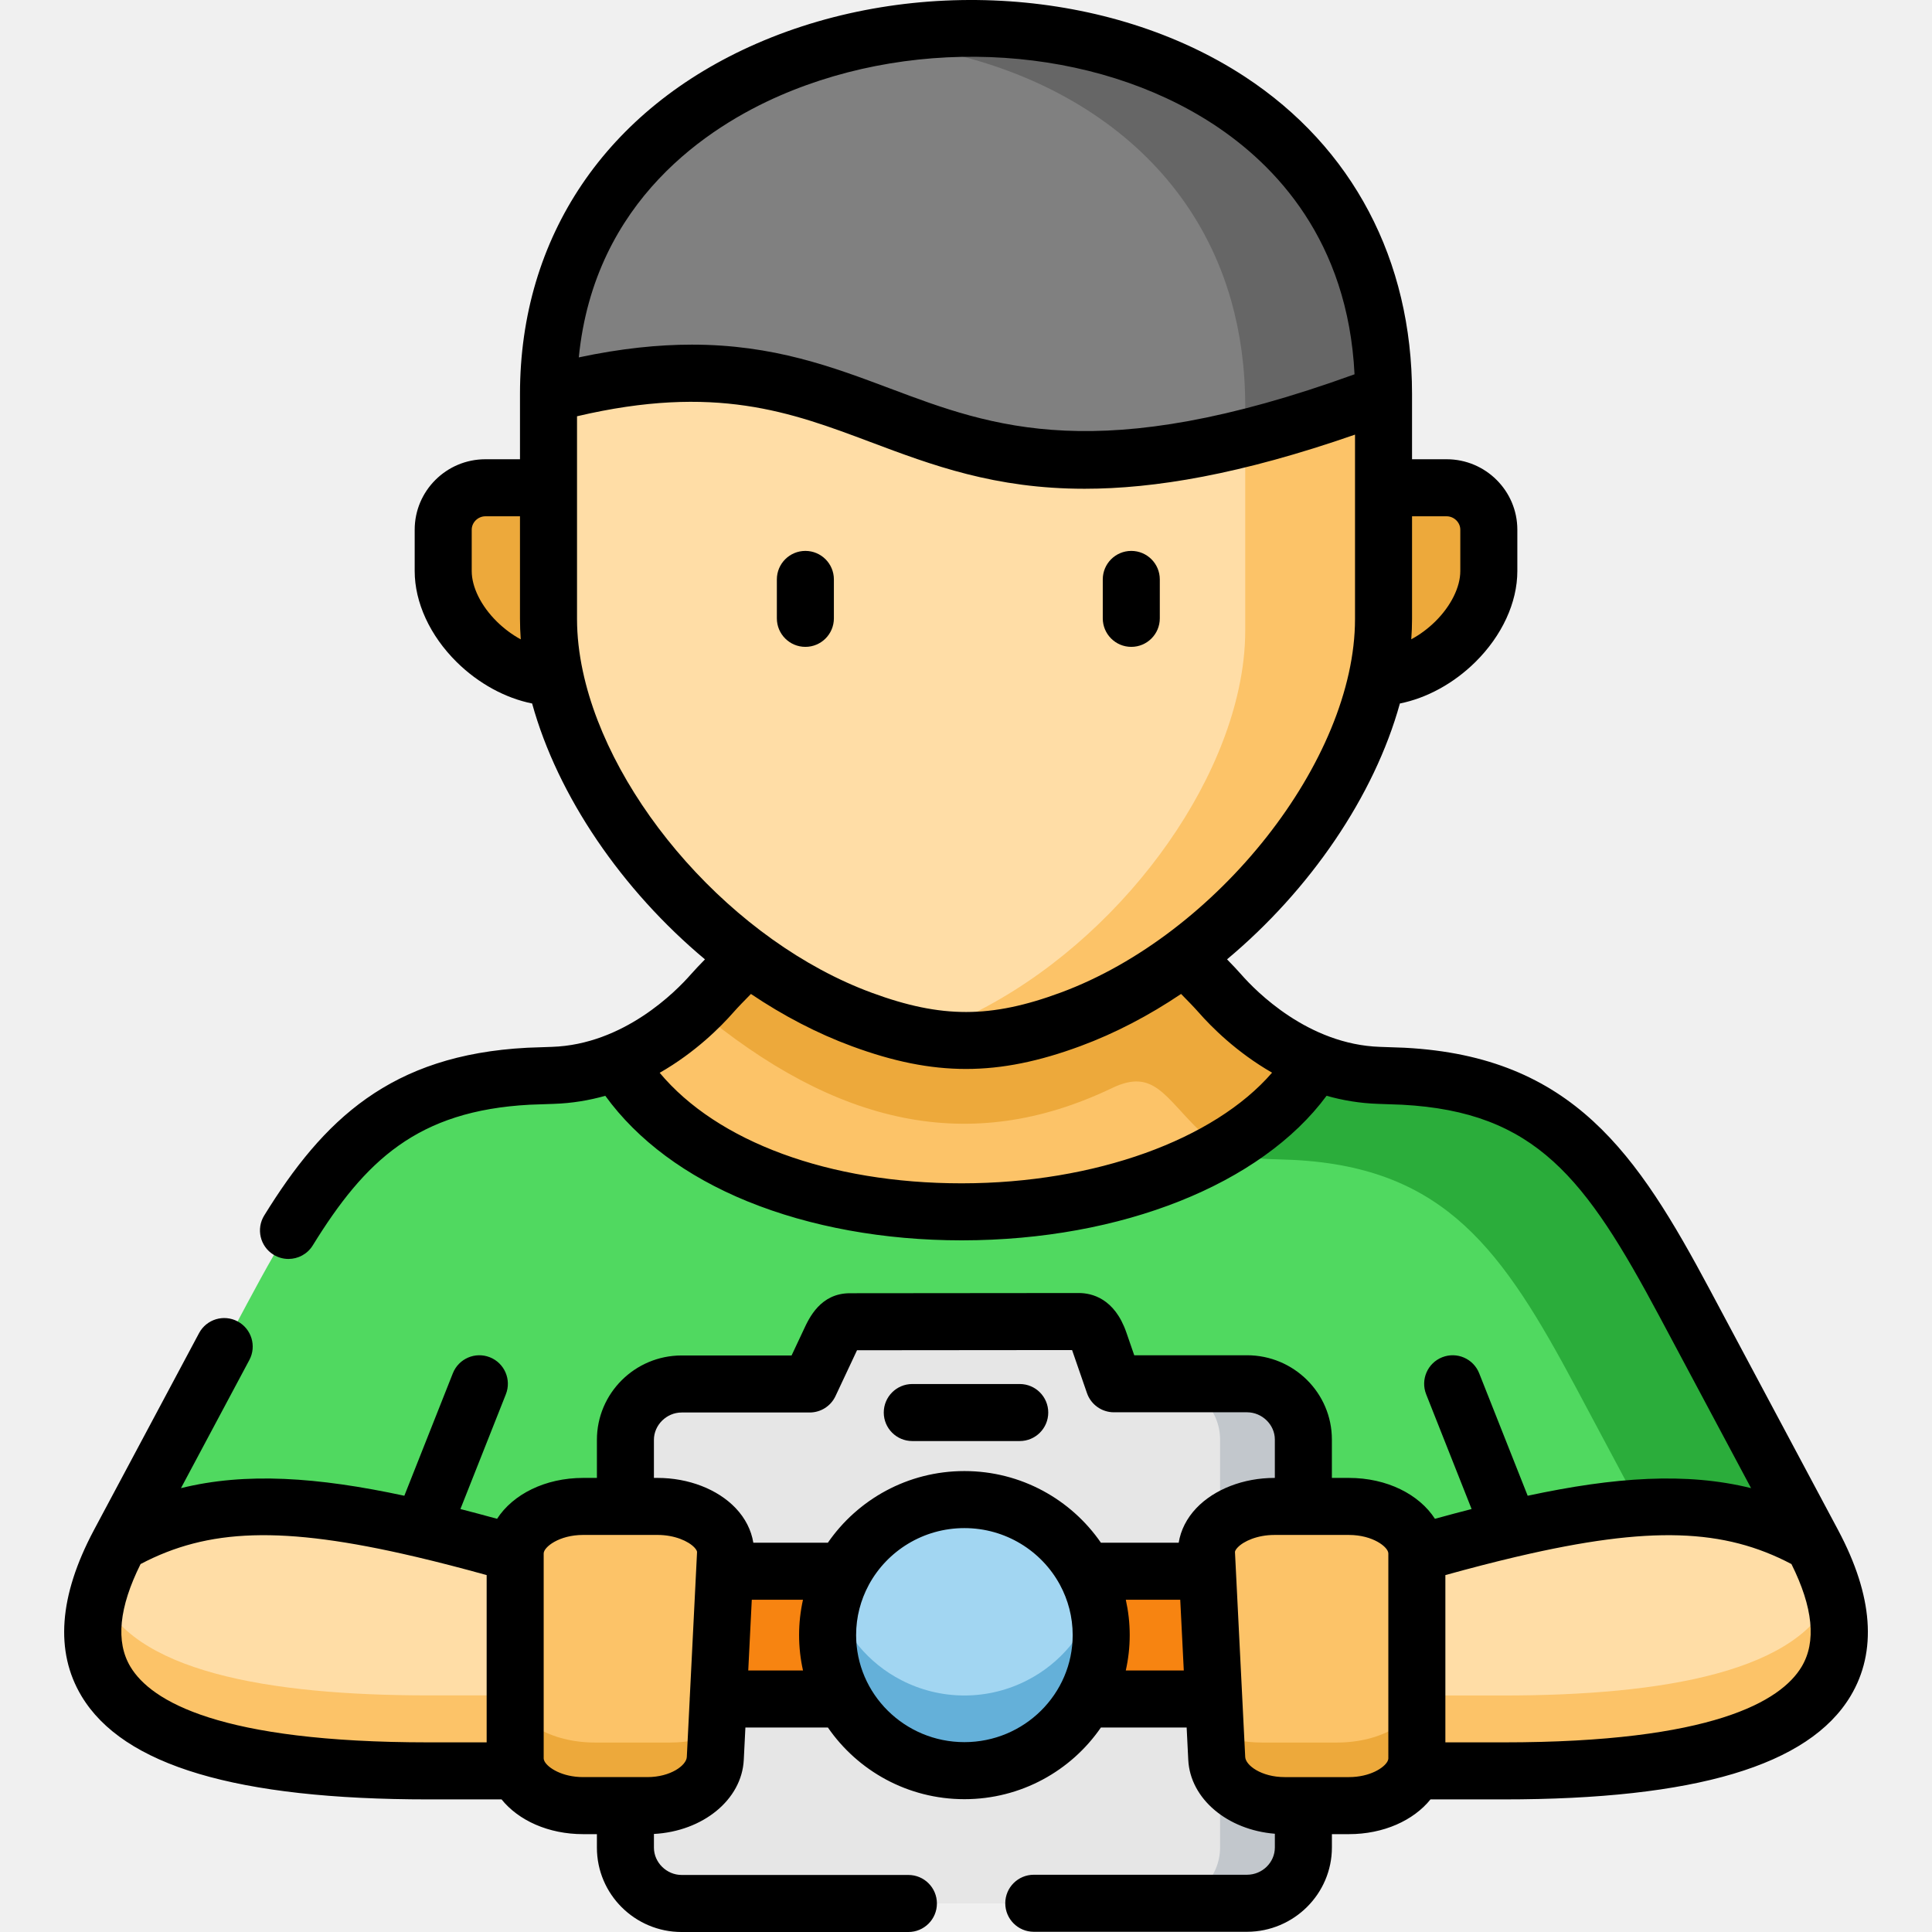
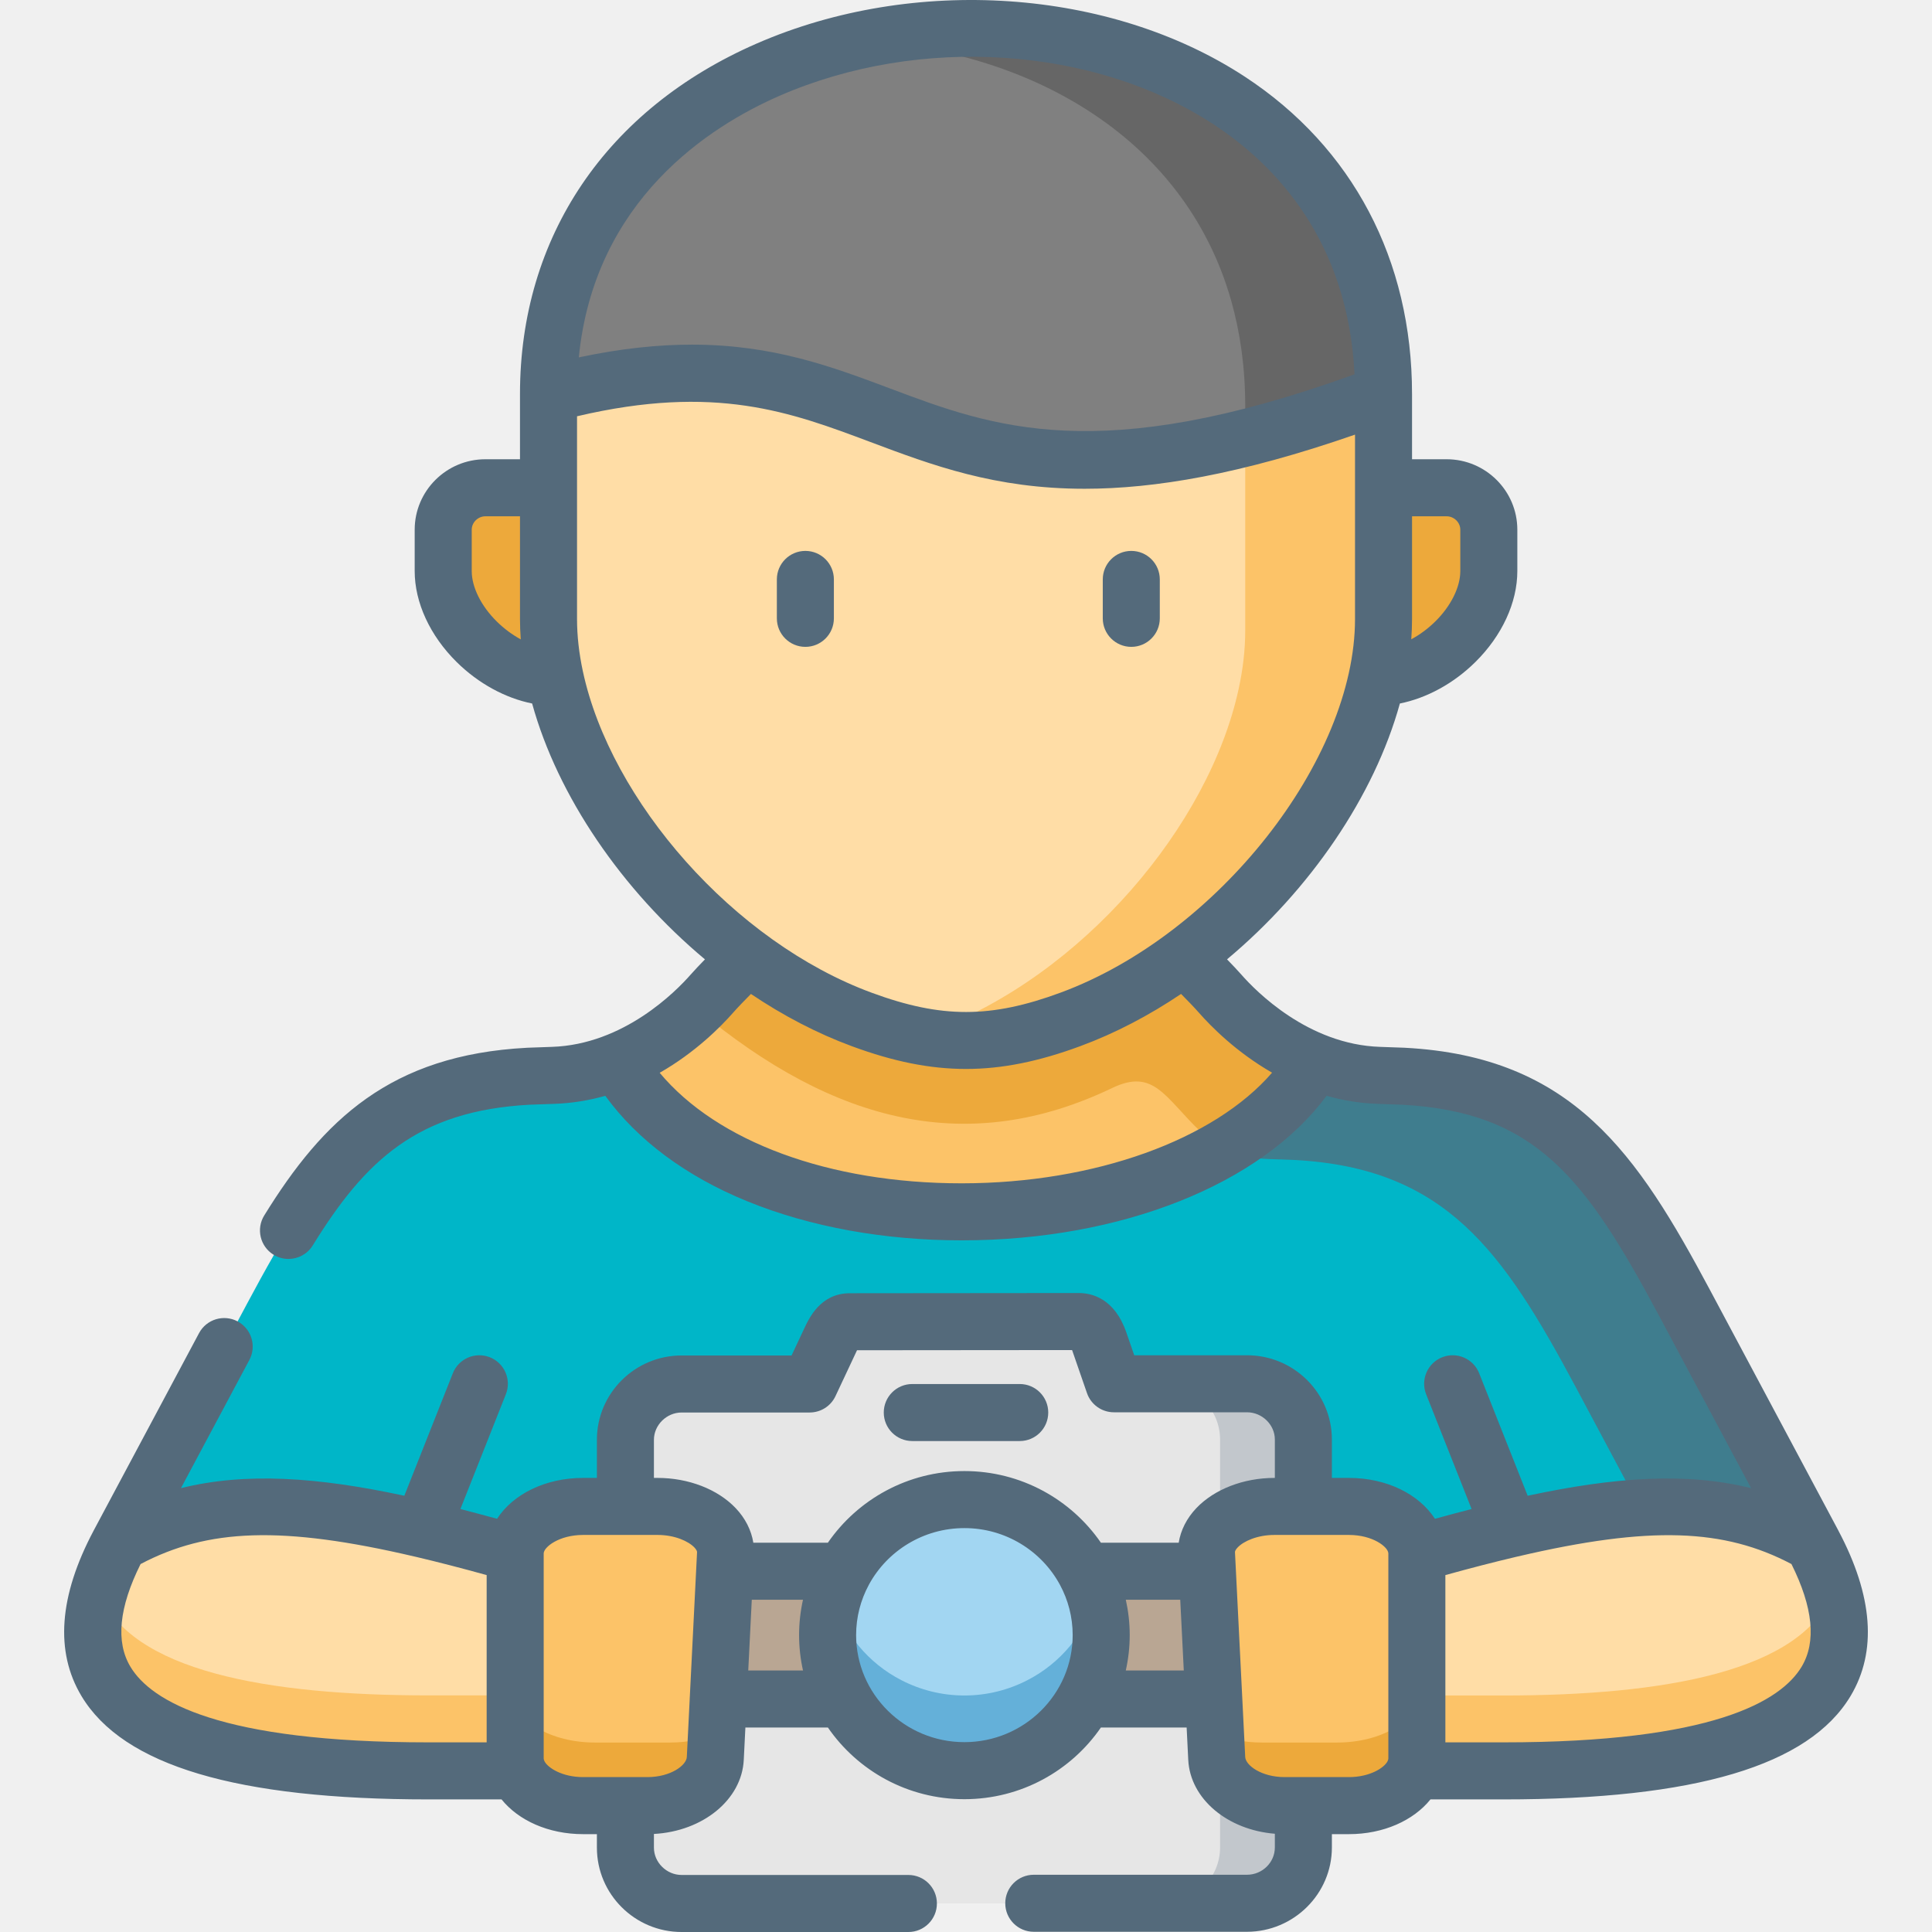
- <svg xmlns="http://www.w3.org/2000/svg" height="512pt" viewBox="-17 0 512 512.002" width="512pt">
-   <g fill-rule="evenodd">
-     <path d="m154.09 154.375-25.73-25.109h-16.727c-6.145 0-11.18 4.988-11.18 11.109v10.969c0 14.027 15.641 28.309 29.621 28.137zm0 0" fill="#eda93b" />
-     <path d="m235.086 230.832-53.977 22.699c-.43.594-6.547 6.488-9.406 9.75-5.719 6.543-14.438 13.828-25.188 18.078 15.867 27.066 53.719 54.27 91.602 54.184 39.082-.055 78.227-28.195 93.375-54.184-10.777-4.25-19.469-11.535-25.188-18.078-2.859-3.262-8.977-9.152-9.406-9.75-9.348 6.973-51.176-26.637-61.812-22.699zm0 0" fill="#fcc368" />
-     <path d="m377.555 151.34v-10.965c0-6.121-5.035-11.109-11.18-11.109h-16.727l-23.844 23.293 22.129 26.922c13.98.172 29.621-14.113 29.621-28.141zm0 0" fill="#eda93b" />
-     <path d="m331.492 281.359c-29.848 51.152-152.785 54.922-184.977 0-5.203 2.07-10.922 3.43-17.012 3.629-.801.027-5.633.168-6.434.227-40.113 2.125-55.266 24.086-74.566 60.219l-33.906 63.535 227.066 27.406 221.746-27.406-33.906-63.535c-19.301-36.133-34.453-58.094-74.594-60.219-.77-.059-5.602-.199-6.402-.227-6.094-.199-11.809-1.531-17.016-3.629zm0 0" fill="#50d960" />
-     <path d="m119.523 411.691c-51.918-14.824-79.652-17.004-104.926-2.723-25.617 47.949 22.645 60.332 81.996 60.332h23.586l14.668-25.391zm0 0" fill="#ffdda6" />
-     <path d="m328.406 381.48c0-8.105-6.719-14.766-14.926-14.766h-35.281l-3.828-11.078c-.973-2.836-2.461-5.414-5.461-5.414l-60.672.059c-3 0-4.203 2.691-5.461 5.41l-5.203 11.082h-33.934c-8.18 0-14.898 6.66-14.898 14.793v108.082c0 8.133 6.719 14.793 14.898 14.793l149.84-.055c8.207-.027 14.926-6.66 14.926-14.793 0-31.344 0-76.883 0-108.113zm0 0" fill="#e6e6e6" />
-     <path d="m381.414 469.305c59.352 0 107.613-12.387 81.996-60.336-25.273-14.281-53.008-12.102-104.926 2.723l-17.812 28.395 17.152 29.219zm0 0" fill="#ffdda6" />
-     <path d="m349.648 129.266v-24.855c-87.027-53.445-103.926-72.715-221.289 0v59.625c0 5.02.57 10.176 1.715 15.445 7.863 36.219 41.457 76.035 81.367 90.715 20.07 7.395 35.195 7.367 55.266-.059 39.855-14.734 73.363-54.465 81.227-90.656 1.113-5.27 1.715-10.43 1.715-15.445zm0 0" fill="#ffdda6" />
-     <path d="m349.648 104.41c0-87.195-97.465-114.516-163.023-85.977-33.25 14.48-58.266 43.328-58.266 85.977 96.637-25.812 88.773 49.965 221.289 0zm0 0" fill="#808080" />
-     <path d="m219.305 433.312c0-6.32 2.031-12.156 5.488-16.918h-49.746l-14.383 15.133 12.668 18.73h51.434c-3.43-4.789-5.461-10.625-5.461-16.945zm0 0" fill="#f78411" />
-     <path d="m304.648 450.258 10.262-18.672-11.949-15.191h-50.605c3.461 4.762 5.488 10.598 5.488 16.918s-2.027 12.156-5.488 16.945zm0 0" fill="#f78411" />
-     <path d="m96.594 449.297c-42.484 0-79.281-6.32-87.398-27.52-10.895 37.406 33.707 47.523 87.398 47.523h23.59c-.43-1.047-.66-2.152-.66-3.285v-16.719zm0 0" fill="#fcc368" />
-     <path d="m381.414 449.324h-22.93v16.691c0 1.133-.23 2.238-.66 3.289h23.586c53.664 0 98.297-10.117 87.375-47.527-8.09 21.199-44.887 27.547-87.371 27.547zm0 0" fill="#fcc368" />
-     <path d="m172.559 466.016 2.719-54.324c.34-6.859-8.094-12.469-18.012-12.469h-19.73c-9.891 0-18.012 5.609-18.012 12.469v54.324c0 6.855 8.121 12.496 18.012 12.496h17.012c9.922 0 17.672-5.641 18.012-12.496zm0 0" fill="#fcc368" />
-     <path d="m153.805 461.793h-13.152c-11.609 0-21.129-5.609-21.129-12.496v16.719c0 1.133.23 2.238.66 3.289 2.086 5.297 9.09 9.207 17.352 9.207h17.012c9.922 0 17.668-5.637 18.012-12.496l.312-6.629c-3.43 1.5-7.66 2.406-12.262 2.406zm0 0" fill="#eda93b" />
-     <path d="m358.484 466.016v-54.324c0-6.859-8.121-12.469-18.012-12.469h-19.73c-9.918 0-18.352 5.609-18.012 12.469l2.719 54.324c.34 6.855 8.09 12.496 18.012 12.496h17.012c9.891 0 18.012-5.641 18.012-12.496zm0 0" fill="#fcc368" />
-     <path d="m324.203 461.793h13.152c11.605 0 21.129-5.609 21.129-12.469v16.691c0 1.133-.23 2.238-.66 3.289-2.086 5.297-9.09 9.207-17.352 9.207h-17.012c-9.922 0-17.672-5.637-18.012-12.496l-.344-6.629c3.457 1.5 7.66 2.406 12.293 2.406zm0 0" fill="#eda93b" />
-     <path d="m274.828 433.312c0-19.836-16.238-35.906-36.254-35.906-20.012 0-36.254 16.07-36.254 35.906s16.242 35.934 36.254 35.934 36.254-16.098 36.254-35.934zm0 0" fill="#a2d6f2" />
-     <path d="m270.539 450.258c2.746-5.043 4.289-10.824 4.289-16.945 0-3.457-.516-6.801-1.43-9.949-2.773 9.523-9.406 17.43-18.125 21.906-5.004 2.582-10.695 4.055-16.699 4.055-6.004 0-11.695-1.477-16.695-4.055-8.723-4.477-15.355-12.383-18.129-21.906-.914 3.148-1.43 6.492-1.43 9.949 0 6.121 1.547 11.902 4.289 16.945 6.09 11.309 18.129 18.988 31.965 18.988 13.84 0 25.875-7.68 31.965-18.988zm0 0" fill="#64b0d9" />
-     <path d="m349.648 104.41c0-77.223-76.449-107.488-139.492-93.574 44.113 1.984 86.57 24.656 99.121 68.836 2.402 8.504 3.719 17.797 3.719 27.887v8.527c10.922-2.719 23.043-6.543 36.652-11.676zm0 0" fill="#666" />
-     <path d="m349.648 164.035v-59.625c-13.609 5.133-25.73 8.957-36.652 11.68v51.094c0 5.016-.602 10.172-1.746 15.414-7.859 36.219-41.367 75.949-81.195 90.684-1.199.426-2.344.852-3.488 1.223 13.324 2.551 25.387 1.074 40.141-4.367 10.637-3.938 20.844-9.633 30.191-16.605 25.73-19.102 45.262-47.523 51.035-74.051 1.113-5.27 1.715-10.426 1.715-15.445zm0 0" fill="#fcc368" />
-     <path d="m429.5 345.434c-19.297-36.133-34.449-58.094-74.59-60.219-.773-.059-5.605-.199-6.406-.227-6.09-.199-11.809-1.531-17.012-3.629-5.402 9.238-13.809 16.949-24.188 23.012-.312.172-.629.367-.914.539 4.145 1.305 8.578 2.125 13.211 2.266.77.027 5.629.172 6.402.227 40.113 2.125 55.266 24.09 74.594 60.219l17.066 31.969c18.129-1.164 32.281 1.758 45.746 9.379zm0 0" fill="#2bad3b" />
-     <path d="m181.109 253.531c-.375.48-10.352 10.598-13.441 13.859 36.855 30.801 72.363 39.02 110.074 20.941 11.094-5.328 13.953 2.52 23.473 11.617 4.434 4.223 1.66 1.477 6.09 4.422 10.379-6.066 18.785-13.773 24.188-23.012-8.746-3.43-16.094-8.898-21.641-14.34-1.289-1.246-2.488-2.52-3.547-3.738-2.859-3.262-8.977-9.152-9.406-9.75-6.488 4.164-11.32 7.852-18.441 11.449-3.801 1.953-7.746 3.684-11.75 5.156-20.07 7.426-35.195 7.453-55.266.059-10.691-3.941-20.926-9.664-30.332-16.664zm0 0" fill="#eda93b" />
-     <path d="m306.332 381.48v22.613c3.316-2.945 8.609-4.871 14.41-4.871h7.664v-17.742c0-8.105-6.719-14.766-14.926-14.766h-22.07c8.207 0 14.922 6.66 14.922 14.766zm0 0" fill="#c2c7cc" />
-     <path d="m313.48 504.387c8.207-.027 14.926-6.66 14.926-14.793v-11.082h-4.945c-8.121 0-14.812-3.797-17.129-8.926v20.008c0 8.133-6.719 14.762-14.922 14.793l-128.285.027h.027c.145.027.316.027.488.027zm0 0" fill="#c2c7cc" />
+ <svg xmlns="http://www.w3.org/2000/svg" width="512" height="512" viewBox="0 0 512 512" fill="none">
+   <g clip-path="url(#clip0)">
+     <path fill-rule="evenodd" clip-rule="evenodd" d="M171.09 154.375L145.359 129.266H128.633C122.488 129.266 117.453 134.254 117.453 140.375V151.344C117.453 165.371 133.094 179.652 147.074 179.48L171.09 154.375Z" fill="#EDA93B" />
+     <path fill-rule="evenodd" clip-rule="evenodd" d="M252.086 230.832L198.109 253.531C197.68 254.125 191.562 260.02 188.703 263.281C182.984 269.824 174.266 277.109 163.516 281.359C179.383 308.426 217.234 335.629 255.117 335.543C294.199 335.488 333.344 307.348 348.492 281.359C337.715 277.109 329.023 269.824 323.305 263.281C320.445 260.02 314.328 254.129 313.898 253.531C304.551 260.504 262.723 226.895 252.086 230.832Z" fill="#FCC368" />
+     <path fill-rule="evenodd" clip-rule="evenodd" d="M394.555 151.339V140.375C394.555 134.253 389.52 129.265 383.375 129.265H366.648L342.805 152.558L364.934 179.48C378.914 179.652 394.555 165.367 394.555 151.339V151.339Z" fill="#EDA93B" />
+     <path fill-rule="evenodd" clip-rule="evenodd" d="M348.491 281.358C318.643 332.51 195.706 336.28 163.515 281.358C158.312 283.428 152.593 284.788 146.503 284.987C145.703 285.014 140.871 285.155 140.07 285.214C99.957 287.339 84.805 309.299 65.504 345.432L31.598 408.967L258.663 436.373L480.408 408.967L446.502 345.432C427.202 309.299 412.049 287.339 371.909 285.214C371.139 285.155 366.307 285.014 365.506 284.987C359.413 284.788 353.698 283.456 348.491 281.358Z" fill="#00B6C8" />
+     <path fill-rule="evenodd" clip-rule="evenodd" d="M136.524 411.69C84.606 396.866 56.872 394.686 31.598 408.967C5.981 456.916 54.243 469.299 113.594 469.299H137.18L151.848 443.909L136.524 411.69Z" fill="#FFDDA6" />
+     <path fill-rule="evenodd" clip-rule="evenodd" d="M345.406 381.479C345.406 373.374 338.688 366.713 330.48 366.713H295.199L291.371 355.635C290.398 352.799 288.91 350.221 285.91 350.221L225.238 350.28C222.238 350.28 221.035 352.971 219.777 355.69L214.574 366.772H180.641C172.461 366.772 165.742 373.432 165.742 381.565V489.647C165.742 497.78 172.461 504.44 180.641 504.44L330.48 504.385C338.688 504.358 345.406 497.725 345.406 489.592C345.406 458.249 345.406 412.709 345.406 381.479V381.479Z" fill="#E6E6E6" />
+     <path fill-rule="evenodd" clip-rule="evenodd" d="M398.414 469.303C457.766 469.303 506.027 456.916 480.41 408.967C455.137 394.686 427.402 396.866 375.484 411.69L357.672 440.084L374.824 469.303H398.414Z" fill="#FFDDA6" />
+     <path fill-rule="evenodd" clip-rule="evenodd" d="M366.648 129.265V104.41C279.621 50.965 262.723 31.695 145.359 104.41V164.035C145.359 169.055 145.93 174.211 147.074 179.48C154.937 215.699 188.531 255.515 228.441 270.195C248.512 277.59 263.637 277.562 283.707 270.137C323.562 255.402 357.07 215.672 364.934 179.48C366.047 174.211 366.648 169.051 366.648 164.035V129.265Z" fill="#FFDDA6" />
+     <path fill-rule="evenodd" clip-rule="evenodd" d="M366.648 104.41C366.648 17.215 269.184 -10.105 203.625 18.434C170.375 32.914 145.359 61.762 145.359 104.41C241.996 78.598 234.133 154.375 366.648 104.41Z" fill="#808080" />
+     <path fill-rule="evenodd" clip-rule="evenodd" d="M236.305 433.311C236.305 426.99 238.336 421.155 241.793 416.393H192.047L177.664 431.526L190.332 450.256H241.766C238.336 445.467 236.305 439.631 236.305 433.311Z" fill="#B9A693" />
+     <path fill-rule="evenodd" clip-rule="evenodd" d="M321.648 450.256L331.91 431.584L319.961 416.393H269.355C272.816 421.155 274.844 426.99 274.844 433.311C274.844 439.631 272.816 445.467 269.355 450.256H321.648Z" fill="#B9A693" />
+     <path fill-rule="evenodd" clip-rule="evenodd" d="M113.594 449.295C71.11 449.295 34.313 442.975 26.196 421.776C15.301 459.182 59.903 469.299 113.594 469.299H137.184C136.754 468.252 136.524 467.147 136.524 466.014V449.295H113.594Z" fill="#FCC368" />
+     <path fill-rule="evenodd" clip-rule="evenodd" d="M398.414 449.323H375.484V466.014C375.484 467.147 375.254 468.252 374.824 469.303H398.41C452.074 469.303 496.707 459.186 485.785 421.776C477.695 442.975 440.898 449.323 398.414 449.323V449.323Z" fill="#FCC368" />
+     <path fill-rule="evenodd" clip-rule="evenodd" d="M189.559 466.014L192.277 411.69C192.617 404.83 184.184 399.221 174.266 399.221H154.535C144.645 399.221 136.523 404.83 136.523 411.69V466.014C136.523 472.869 144.645 478.51 154.535 478.51H171.547C181.469 478.51 189.219 472.869 189.559 466.014Z" fill="#FCC368" />
+     <path fill-rule="evenodd" clip-rule="evenodd" d="M170.805 461.791H157.652C146.043 461.791 136.523 456.182 136.523 449.295V466.014C136.523 467.147 136.754 468.252 137.184 469.303C139.27 474.6 146.273 478.51 154.535 478.51H171.547C181.469 478.51 189.215 472.873 189.559 466.014L189.871 459.385C186.441 460.885 182.211 461.791 177.609 461.791H170.805Z" fill="#EDA93B" />
+     <path fill-rule="evenodd" clip-rule="evenodd" d="M375.485 466.014V411.69C375.485 404.83 367.363 399.221 357.473 399.221H337.742C327.824 399.221 319.391 404.83 319.731 411.69L322.449 466.014C322.789 472.869 330.539 478.51 340.461 478.51H357.473C367.363 478.51 375.485 472.869 375.485 466.014Z" fill="#FCC368" />
+     <path fill-rule="evenodd" clip-rule="evenodd" d="M341.203 461.791H354.355C365.961 461.791 375.484 456.182 375.484 449.322V466.014C375.484 467.147 375.254 468.252 374.824 469.303C372.738 474.6 365.734 478.51 357.473 478.51H340.461C330.539 478.51 322.789 472.873 322.449 466.014L322.105 459.385C325.562 460.885 329.766 461.791 334.398 461.791H341.203Z" fill="#EDA93B" />
+     <path fill-rule="evenodd" clip-rule="evenodd" d="M291.828 433.311C291.828 413.475 275.59 397.405 255.574 397.405C235.562 397.405 219.32 413.475 219.32 433.311C219.32 453.147 235.562 469.244 255.574 469.244C275.586 469.244 291.828 453.147 291.828 433.311Z" fill="#A2D6F2" />
+     <path fill-rule="evenodd" clip-rule="evenodd" d="M287.539 450.256C290.285 445.213 291.828 439.432 291.828 433.311C291.828 429.854 291.312 426.51 290.398 423.362C287.625 432.885 280.992 440.791 272.273 445.268C267.27 447.85 261.578 449.323 255.574 449.323C249.57 449.323 243.879 447.846 238.879 445.268C230.156 440.791 223.523 432.885 220.75 423.362C219.836 426.51 219.32 429.854 219.32 433.311C219.32 439.432 220.867 445.213 223.609 450.256C229.699 461.565 241.738 469.244 255.574 469.244C269.414 469.244 281.449 461.565 287.539 450.256Z" fill="#64B0D9" />
+     <path fill-rule="evenodd" clip-rule="evenodd" d="M366.648 104.41C366.648 27.188 290.199 -3.078 227.156 10.836C271.27 12.82 313.727 35.492 326.277 79.672C328.68 88.176 329.996 97.469 329.996 107.559V116.086C340.918 113.367 353.039 109.543 366.648 104.41V104.41Z" fill="#666666" />
+     <path fill-rule="evenodd" clip-rule="evenodd" d="M366.648 164.035V104.41C353.039 109.543 340.918 113.367 329.996 116.09V167.184C329.996 172.199 329.395 177.355 328.25 182.598C320.391 218.816 286.883 258.547 247.055 273.281C245.855 273.707 244.711 274.133 243.566 274.504C256.891 277.055 268.953 275.578 283.707 270.137C294.344 266.199 304.551 260.504 313.898 253.531C339.629 234.43 359.16 206.008 364.934 179.48C366.047 174.211 366.648 169.055 366.648 164.035V164.035Z" fill="#FCC368" />
+     <path fill-rule="evenodd" clip-rule="evenodd" d="M446.5 345.432C427.203 309.3 412.051 287.339 371.91 285.214C371.137 285.155 366.305 285.014 365.504 284.987C359.414 284.788 353.695 283.456 348.492 281.358C343.09 290.596 334.684 298.307 324.305 304.37C323.992 304.542 323.676 304.737 323.391 304.909C327.535 306.214 331.969 307.034 336.602 307.175C337.371 307.202 342.23 307.346 343.004 307.401C383.117 309.526 398.27 331.491 417.598 367.62L434.664 399.589C452.793 398.425 466.945 401.346 480.41 408.968L446.5 345.432Z" fill="#3F7D8E" />
+     <path fill-rule="evenodd" clip-rule="evenodd" d="M198.109 253.53C197.734 254.011 187.758 264.128 184.668 267.39C221.523 298.19 257.031 306.409 294.742 288.331C305.836 283.003 308.695 290.85 318.215 299.948C322.648 304.171 319.875 301.425 324.305 304.37C334.684 298.304 343.09 290.597 348.492 281.358C339.746 277.929 332.398 272.46 326.852 267.018C325.563 265.772 324.363 264.499 323.305 263.28C320.445 260.018 314.328 254.128 313.898 253.53C307.41 257.694 302.578 261.382 295.457 264.979C291.656 266.932 287.711 268.663 283.707 270.136C263.637 277.561 248.512 277.589 228.441 270.194C217.75 266.253 207.516 260.53 198.109 253.53V253.53Z" fill="#EDA93B" />
+     <path fill-rule="evenodd" clip-rule="evenodd" d="M323.332 381.479V404.092C326.648 401.147 331.941 399.221 337.742 399.221H345.406V381.479C345.406 373.374 338.688 366.713 330.48 366.713H308.41C316.617 366.713 323.332 373.374 323.332 381.479V381.479Z" fill="#C2C7CC" />
+     <path fill-rule="evenodd" clip-rule="evenodd" d="M330.48 504.385C338.688 504.357 345.406 497.725 345.406 489.592V478.51H340.461C332.34 478.51 325.648 474.713 323.332 469.584V489.592C323.332 497.725 316.613 504.354 308.41 504.385L180.125 504.412H180.152C180.297 504.439 180.469 504.439 180.641 504.439L330.48 504.385Z" fill="#C2C7CC" />
+     <path d="M270.242 366.78H241.766C237.594 366.78 234.207 370.163 234.207 374.338C234.207 378.51 237.594 381.893 241.766 381.893H270.242C274.414 381.893 277.797 378.51 277.797 374.338C277.797 370.163 274.414 366.78 270.242 366.78Z" fill="#546A7B" />
+     <path d="M213.434 171.425C217.605 171.425 220.988 168.042 220.988 163.867V153.55C220.988 149.378 217.605 145.996 213.434 145.996C209.262 145.996 205.875 149.378 205.875 153.55V163.867C205.875 168.042 209.258 171.425 213.434 171.425Z" fill="#546A7B" />
+     <path d="M299.805 171.425C303.977 171.425 307.359 168.042 307.359 163.867V153.55C307.359 149.378 303.977 145.996 299.805 145.996C295.629 145.996 292.246 149.378 292.246 153.55V163.867C292.246 168.042 295.629 171.425 299.805 171.425Z" fill="#546A7B" />
+     <path d="M487.183 405.619C487.171 405.596 487.16 405.576 487.152 405.553C487.125 405.506 487.105 405.459 487.078 405.408L453.168 341.87C433.883 305.764 416.793 280.022 372.309 277.667C372.27 277.663 372.227 277.663 372.188 277.659L365.746 277.432C346.668 276.823 332.785 262.632 328.985 258.296C327.949 257.116 326.574 255.671 325.176 254.237C347.18 235.839 364.192 210.987 370.984 186.433C378.059 185.019 385.215 181.152 390.98 175.452C398.055 168.464 402.109 159.675 402.109 151.339V140.374C402.109 130.081 393.703 121.706 383.371 121.706H374.203V104.41C374.203 68.91 358.469 39.047 329.899 20.324C294.196 -3.074 242.239 -6.617 200.606 11.504C160.692 28.887 137.802 62.75 137.802 104.41V121.706H128.634C118.302 121.706 109.896 130.081 109.896 140.374V151.339C109.896 159.675 113.954 168.464 121.025 175.452C126.79 181.148 133.942 185.019 141.017 186.433C147.802 210.999 164.817 235.847 186.821 254.245C185.427 255.675 184.052 257.116 183.016 258.296C179.22 262.632 165.337 276.823 146.231 277.432L139.798 277.659C139.755 277.659 139.712 277.663 139.669 277.667C103.466 279.569 85.642 296.807 70.025 322.108C67.829 325.659 68.931 330.315 72.482 332.506C73.72 333.272 75.091 333.635 76.447 333.635C78.982 333.635 81.454 332.362 82.884 330.045C96.72 307.635 110.571 294.35 140.399 292.76L146.739 292.538C151.603 292.382 156.165 291.6 160.411 290.405C168.946 302.167 181.864 311.772 198.141 318.397C214.719 325.139 234.313 328.706 254.829 328.706H255.001C297.278 328.663 334.254 313.803 351.555 290.397C355.805 291.6 360.367 292.382 365.234 292.538L371.57 292.764C407.039 294.663 420.183 312.21 439.832 348.991L464.05 394.373C446.926 390.127 427.957 391.428 404.848 396.389L391.996 363.932C390.461 360.053 386.07 358.151 382.191 359.69C378.309 361.225 376.41 365.616 377.945 369.498L389.988 399.908C386.828 400.721 383.586 401.584 380.273 402.498C376.086 396.014 367.551 391.662 357.469 391.662H352.961V381.479C352.961 369.17 342.875 359.159 330.481 359.159H300.582L298.516 353.182C295.379 344.03 289.27 342.666 285.899 342.666L225.239 342.721C217.446 342.721 214.423 349.26 212.973 352.405L209.774 359.213H180.638C168.255 359.213 158.185 369.241 158.185 381.565V391.662H154.532C144.454 391.662 135.915 396.014 131.728 402.498C128.415 401.588 125.173 400.721 122.013 399.908L134.056 369.498C135.595 365.62 133.692 361.225 129.814 359.69C125.935 358.155 121.54 360.053 120.005 363.936L107.153 396.389C84.048 391.428 65.079 390.127 47.955 394.373L66.079 360.413C68.044 356.733 66.654 352.155 62.974 350.186C59.29 348.225 54.712 349.612 52.747 353.295L24.931 405.408C24.904 405.455 24.884 405.498 24.861 405.545C24.845 405.572 24.834 405.6 24.818 405.627C15.623 422.944 14.533 437.697 21.591 449.471C32.642 467.9 62.736 476.861 113.595 476.861H132.915C137.411 482.435 145.329 486.068 154.532 486.068H158.185V489.65C158.185 501.974 168.255 512.002 180.638 512.002H240.735C244.907 512.002 248.29 508.615 248.29 504.443C248.29 500.267 244.907 496.885 240.735 496.885H180.638C176.657 496.885 173.298 493.572 173.298 489.65V486.017C186.266 485.318 196.575 476.955 197.106 466.393L197.536 457.814H219.403C227.305 469.271 240.567 476.803 255.575 476.803C270.583 476.803 283.848 469.271 291.746 457.814H314.473L314.899 466.393C315.418 476.721 325.285 484.951 337.848 485.963V489.592C337.848 493.568 334.531 496.814 330.481 496.83H273.958C269.786 496.83 266.403 500.213 266.403 504.385C266.403 508.56 269.786 511.943 273.958 511.943H330.508C342.891 511.9 352.965 501.873 352.965 489.592V486.068H357.473C366.676 486.068 374.598 482.435 379.09 476.861H398.414C449.269 476.861 479.363 467.9 490.414 449.471C497.472 437.693 496.382 422.94 487.183 405.619V405.619ZM374.207 164.034V136.824H383.375C385.336 136.824 386.996 138.449 386.996 140.374V151.339C386.996 155.601 384.516 160.597 380.359 164.702C378.418 166.616 376.238 168.214 374 169.421C374.133 167.616 374.207 165.82 374.207 164.034V164.034ZM131.649 164.702C127.493 160.597 125.013 155.601 125.013 151.339V140.374C125.013 138.449 126.669 136.824 128.634 136.824H137.802V164.034C137.802 165.823 137.876 167.628 138.009 169.437C135.771 168.23 133.595 166.62 131.649 164.702ZM206.641 25.363C243.794 9.191 289.996 12.246 321.617 32.968C337.93 43.656 357.231 63.711 358.965 99.195C291.207 123.749 263.11 113.187 235.915 102.964C220.606 97.214 204.962 91.332 183.356 91.332C174.497 91.332 164.634 92.32 153.388 94.714C157.524 53.015 187.973 33.492 206.641 25.363V25.363ZM154.47 177.913C154.466 177.898 154.462 177.882 154.458 177.866C153.458 173.175 152.919 168.542 152.919 164.034V110.316C189.567 101.71 209.536 109.199 230.598 117.113C246.969 123.265 263.629 129.531 287.446 129.527C305.938 129.527 328.774 125.722 359.094 115.179V164.034C359.094 201.425 322.645 247.694 281.086 263.05C262.598 269.889 249.508 269.901 231.051 263.1C194.45 249.64 161.813 212.218 154.47 177.913V177.913ZM254.989 313.592C254.934 313.592 254.879 313.592 254.825 313.592C219.712 313.592 190.04 302.546 174.825 284.303C184.266 278.901 190.977 272.147 194.384 268.261C195.524 266.964 197.317 265.116 199.005 263.409C207.505 269.128 216.524 273.862 225.829 277.284C236.68 281.284 246.337 283.284 255.997 283.284C265.704 283.284 275.411 281.264 286.329 277.225C295.575 273.807 304.543 269.093 312.996 263.405C314.688 265.112 316.485 266.964 317.621 268.261C321.02 272.139 327.711 278.87 337.113 284.268C321.782 302.026 290.188 313.557 254.989 313.592V313.592ZM128.97 461.744H113.595C58.205 461.744 40.041 450.842 34.56 441.697C30.615 435.119 31.529 425.971 37.255 414.49C55.095 405.092 74.693 404.272 109.79 412.483C110.001 412.541 110.22 412.592 110.435 412.631C116.181 413.987 122.333 415.576 128.97 417.416V461.744ZM182.821 449.428C182.794 449.701 182.774 449.975 182.774 450.256C182.774 450.279 182.778 450.299 182.778 450.318L182.013 465.635C181.903 467.803 177.774 470.951 171.548 470.951H154.536C148.978 470.951 145.173 468.494 144.286 466.736C144.235 466.596 144.185 466.451 144.126 466.314C144.099 466.213 144.083 466.107 144.083 466.014V411.69C144.083 410.002 148.153 406.776 154.536 406.776H174.263C178.821 406.776 182.442 408.44 184.013 410.088C184.462 410.561 184.739 411.037 184.727 411.311L182.821 449.428ZM198.294 442.701L199.231 423.951H212.798C212.13 426.967 211.766 430.096 211.766 433.311C211.766 436.533 212.13 439.674 212.805 442.701H198.294ZM255.575 461.686C239.751 461.686 226.88 448.959 226.88 433.311C226.88 428.518 228.094 424.002 230.227 420.041C230.255 419.99 230.282 419.936 230.309 419.885C235.161 411.01 244.665 404.963 255.575 404.963C266.485 404.963 275.989 411.01 280.84 419.885C280.868 419.936 280.895 419.99 280.922 420.041C283.055 424.002 284.27 428.518 284.27 433.311C284.27 448.959 271.399 461.686 255.575 461.686V461.686ZM298.344 442.701C299.02 439.674 299.387 436.533 299.387 433.311C299.387 430.096 299.02 426.967 298.352 423.951H312.778L313.715 442.701H298.344ZM317.043 399.67C314.5 402.342 312.899 405.514 312.368 408.834H291.754C283.856 397.381 270.586 389.846 255.575 389.846C240.563 389.846 227.294 397.381 219.395 408.834H199.641C199.106 405.514 197.505 402.342 194.962 399.67C190.192 394.655 182.454 391.662 174.263 391.662H173.298V381.565C173.298 377.643 176.661 374.327 180.638 374.327H214.575C217.505 374.327 220.169 372.635 221.415 369.983L226.692 358.745C226.817 358.471 226.969 358.147 227.118 357.83L284.11 357.78C284.149 357.877 284.188 357.983 284.227 358.104L288.059 369.182C289.11 372.229 291.977 374.272 295.2 374.272H330.481C334.473 374.272 337.848 377.573 337.848 381.479V391.662H337.742C329.555 391.662 321.817 394.655 317.043 399.67V399.67ZM367.926 466.014C367.926 466.107 367.91 466.209 367.883 466.314C367.824 466.451 367.774 466.596 367.723 466.736C366.832 468.494 363.031 470.951 357.473 470.951H340.461C334.235 470.951 330.106 467.803 329.996 465.635L327.282 411.311C327.266 411.037 327.547 410.557 327.996 410.088C329.563 408.44 333.188 406.776 337.742 406.776H357.473C363.856 406.776 367.926 410.002 367.926 411.686V466.014ZM477.449 441.697C471.968 450.842 453.804 461.744 398.414 461.744H383.039V417.416C389.672 415.576 395.828 413.987 401.574 412.631C401.805 412.588 402.035 412.533 402.266 412.471C437.336 404.272 456.922 405.096 474.754 414.49C480.48 425.971 481.394 435.115 477.449 441.697V441.697Z" fill="#546A7B" />
  </g>
-   <path d="m253.242 366.781h-28.477c-4.172 0-7.559 3.383-7.559 7.559 0 4.172 3.387 7.555 7.559 7.555h28.477c4.172 0 7.555-3.383 7.555-7.555 0-4.176-3.383-7.559-7.555-7.559zm0 0" />
-   <path d="m196.434 171.426c4.172 0 7.555-3.383 7.555-7.559v-10.316c0-4.172-3.383-7.555-7.555-7.555s-7.559 3.383-7.559 7.555v10.316c0 4.176 3.383 7.559 7.559 7.559zm0 0" />
-   <path d="m282.805 171.426c4.172 0 7.555-3.383 7.555-7.559v-10.316c0-4.172-3.383-7.555-7.555-7.555-4.176 0-7.559 3.383-7.559 7.555v10.316c0 4.176 3.383 7.559 7.559 7.559zm0 0" />
-   <path d="m470.184 405.621c-.012-.023-.023-.043-.031-.066-.027-.047-.047-.094-.074-.145l-33.91-63.539c-19.285-36.105-36.375-61.848-80.859-64.203-.039-.004-.082-.004-.121-.008l-6.441-.227c-19.078-.609-32.961-14.801-36.762-19.137-1.035-1.18-2.41-2.625-3.809-4.059 22.004-18.398 39.016-43.25 45.809-67.805 7.074-1.414 14.23-5.281 19.996-10.98 7.074-6.988 11.129-15.777 11.129-24.113v-10.965c0-10.293-8.406-18.668-18.738-18.668h-9.168v-17.297c0-35.5-15.734-65.363-44.305-84.086-35.703-23.398-87.66-26.941-129.293-8.82-39.914 17.383-62.805 51.246-62.805 92.906v17.297h-9.168c-10.332 0-18.738 8.375-18.738 18.668v10.965c0 8.336 4.059 17.125 11.129 24.113 5.766 5.695 12.918 9.566 19.992 10.98 6.785 24.566 23.801 49.414 45.805 67.812-1.395 1.43-2.77 2.871-3.805 4.051-3.797 4.336-17.68 18.527-36.785 19.137l-6.434.227c-.043 0-.086.004-.129.008-36.203 1.902-54.027 19.141-69.645 44.441-2.195 3.551-1.094 8.207 2.457 10.398 1.238.766 2.609 1.129 3.965 1.129 2.535 0 5.008-1.273 6.438-3.59 13.836-22.41 27.688-35.695 57.516-37.285l6.34-.223c4.863-.156 9.426-.938 13.672-2.133 8.535 11.762 21.453 21.367 37.73 27.992 16.578 6.742 36.172 10.309 56.688 10.309h.172c42.277-.043 79.254-14.902 96.555-38.309 4.25 1.203 8.812 1.984 13.68 2.141l6.336.227c35.469 1.898 48.613 19.445 68.262 56.227l24.219 45.383c-17.125-4.246-36.094-2.945-59.203 2.016l-12.852-32.457c-1.535-3.879-5.926-5.781-9.805-4.242-3.883 1.535-5.781 5.926-4.246 9.809l12.043 30.41c-3.16.812-6.402 1.676-9.715 2.59-4.188-6.484-12.723-10.836-22.805-10.836h-4.508v-10.184c0-12.309-10.086-22.32-22.48-22.32h-29.898l-2.066-5.977c-3.137-9.152-9.246-10.516-12.617-10.516l-60.66.055c-7.793 0-10.816 6.539-12.266 9.684l-3.199 6.809h-29.137c-12.383 0-22.453 10.027-22.453 22.352v10.098h-3.652c-10.078 0-18.617 4.352-22.805 10.836-3.312-.91-6.555-1.777-9.715-2.59l12.043-30.41c1.539-3.879-.363-8.273-4.242-9.809s-8.273.363-9.809 4.246l-12.852 32.453c-23.105-4.961-42.074-6.262-59.199-2.016l18.125-33.961c1.965-3.68.574-8.258-3.105-10.227-3.684-1.961-8.262-.574-10.227 3.109l-27.816 52.113c-.027.047-.047.09-.07.137-.016.027-.027.055-.043.082-9.195 17.316-10.285 32.07-3.227 43.844 11.051 18.43 41.145 27.391 92.004 27.391h19.32c4.496 5.574 12.414 9.207 21.617 9.207h3.652v3.582c0 12.324 10.07 22.352 22.453 22.352h60.098c4.172 0 7.555-3.387 7.555-7.559 0-4.176-3.383-7.559-7.555-7.559h-60.098c-3.98 0-7.34-3.312-7.34-7.234v-3.633c12.969-.699 23.277-9.062 23.809-19.625l.43-8.578h21.867c7.902 11.457 21.164 18.988 36.172 18.988 15.008 0 28.273-7.531 36.172-18.988h22.727l.426 8.578c.52 10.328 10.387 18.559 22.949 19.57v3.629c0 3.977-3.316 7.223-7.367 7.238h-56.523c-4.172 0-7.555 3.383-7.555 7.555 0 4.176 3.383 7.559 7.555 7.559h56.551c12.383-.043 22.457-10.07 22.457-22.352v-3.523h4.508c9.203 0 17.125-3.633 21.617-9.207h19.324c50.855 0 80.949-8.961 92-27.391 7.059-11.777 5.969-26.531-3.23-43.852zm-112.977-241.586v-27.211h9.168c1.961 0 3.621 1.625 3.621 3.551v10.965c0 4.262-2.48 9.258-6.637 13.363-1.941 1.914-4.121 3.512-6.359 4.719.133-1.805.207-3.602.207-5.387zm-242.559.668c-4.156-4.105-6.637-9.102-6.637-13.363v-10.965c0-1.926 1.656-3.551 3.621-3.551h9.168v27.211c0 1.789.074 3.594.207 5.402-2.238-1.207-4.414-2.816-6.359-4.734zm74.992-139.34c37.152-16.172 83.355-13.117 114.977 7.605 16.312 10.688 35.613 30.742 37.348 66.227-67.758 24.555-95.855 13.992-123.051 3.77-15.309-5.75-30.953-11.633-52.559-11.633-8.859 0-18.723.988-29.969 3.383 4.137-41.699 34.586-61.223 53.254-69.352zm-52.172 152.551c-.004-.016-.008-.031-.012-.047-1-4.691-1.539-9.324-1.539-13.832v-53.719c36.648-8.605 56.617-1.117 77.68 6.797 16.371 6.152 33.031 12.418 56.848 12.414 18.492 0 41.328-3.805 71.648-14.348v48.855c0 37.391-36.449 83.66-78.008 99.016-18.488 6.84-31.578 6.852-50.035.051-36.602-13.461-69.238-50.883-76.582-85.188zm100.52 135.68c-.055 0-.109 0-.164 0-35.113 0-64.785-11.047-80-29.289 9.441-5.402 16.152-12.156 19.559-16.043 1.141-1.297 2.934-3.145 4.621-4.852 8.5 5.719 17.52 10.453 26.824 13.875 10.852 4 20.508 6 30.168 6 9.707 0 19.414-2.02 30.332-6.059 9.246-3.418 18.215-8.133 26.668-13.82 1.691 1.707 3.488 3.559 4.625 4.855 3.398 3.879 10.09 10.609 19.492 16.008-15.332 17.758-46.926 29.289-82.125 29.324zm-126.02 148.152h-15.375c-55.391 0-73.555-10.902-79.035-20.047-3.945-6.578-3.031-15.727 2.695-27.207 17.84-9.398 37.438-10.219 72.535-2.008.211.059.43.109.645.148 5.746 1.355 11.898 2.945 18.535 4.785zm53.852-12.316c-.027.273-.047.547-.047.828 0 .023.004.043.004.062l-.766 15.316c-.109 2.168-4.238 5.316-10.465 5.316h-17.012c-5.559 0-9.363-2.457-10.25-4.215-.051-.141-.102-.285-.16-.422-.027-.102-.043-.207-.043-.301v-54.324c0-1.688 4.07-4.914 10.453-4.914h19.727c4.559 0 8.18 1.664 9.75 3.312.449.473.727.949.715 1.223zm15.473-6.727.938-18.75h13.566c-.668 3.016-1.031 6.145-1.031 9.359 0 3.223.363 6.363 1.039 9.391zm57.281 18.984c-15.824 0-28.695-12.727-28.695-28.375 0-4.793 1.215-9.309 3.348-13.27.027-.051.055-.105.082-.156 4.852-8.875 14.355-14.922 25.266-14.922 10.91 0 20.414 6.047 25.266 14.922.027.051.055.105.082.156 2.133 3.961 3.348 8.477 3.348 13.27 0 15.648-12.871 28.375-28.695 28.375zm42.77-18.984c.676-3.027 1.043-6.168 1.043-9.391 0-3.215-.367-6.344-1.035-9.359h14.426l.938 18.75zm18.699-43.031c-2.543 2.672-4.145 5.844-4.676 9.164h-20.613c-7.898-11.453-21.168-18.988-36.18-18.988s-28.281 7.535-36.18 18.988h-19.754c-.535-3.32-2.137-6.492-4.68-9.164-4.77-5.016-12.508-8.008-20.699-8.008h-.965v-10.098c0-3.922 3.363-7.238 7.34-7.238h33.938c2.93 0 5.594-1.691 6.84-4.344l5.277-11.238c.125-.273.277-.598.426-.914l56.992-.051c.039.098.078.203.117.324l3.832 11.078c1.051 3.047 3.918 5.09 7.141 5.09h35.281c3.992 0 7.367 3.301 7.367 7.207v10.184h-.105c-8.188 0-15.926 2.992-20.699 8.008zm50.883 66.344c0 .094-.016.195-.043.301-.059.137-.109.281-.16.422-.891 1.758-4.691 4.215-10.25 4.215h-17.012c-6.227 0-10.355-3.148-10.465-5.316l-2.715-54.324c-.016-.273.266-.754.715-1.223 1.566-1.648 5.191-3.312 9.746-3.312h19.73c6.383 0 10.453 3.227 10.453 4.91zm109.523-24.316c-5.48 9.145-23.645 20.047-79.035 20.047h-15.375v-44.328c6.633-1.84 12.789-3.43 18.535-4.785.23-.043.461-.098.691-.16 35.07-8.199 54.656-7.375 72.488 2.02 5.727 11.48 6.641 20.625 2.695 27.207zm0 0" />
+   <defs>
+     <clipPath id="clip0">
+       <rect width="512" height="512" fill="white" />
+     </clipPath>
+   </defs>
</svg>
